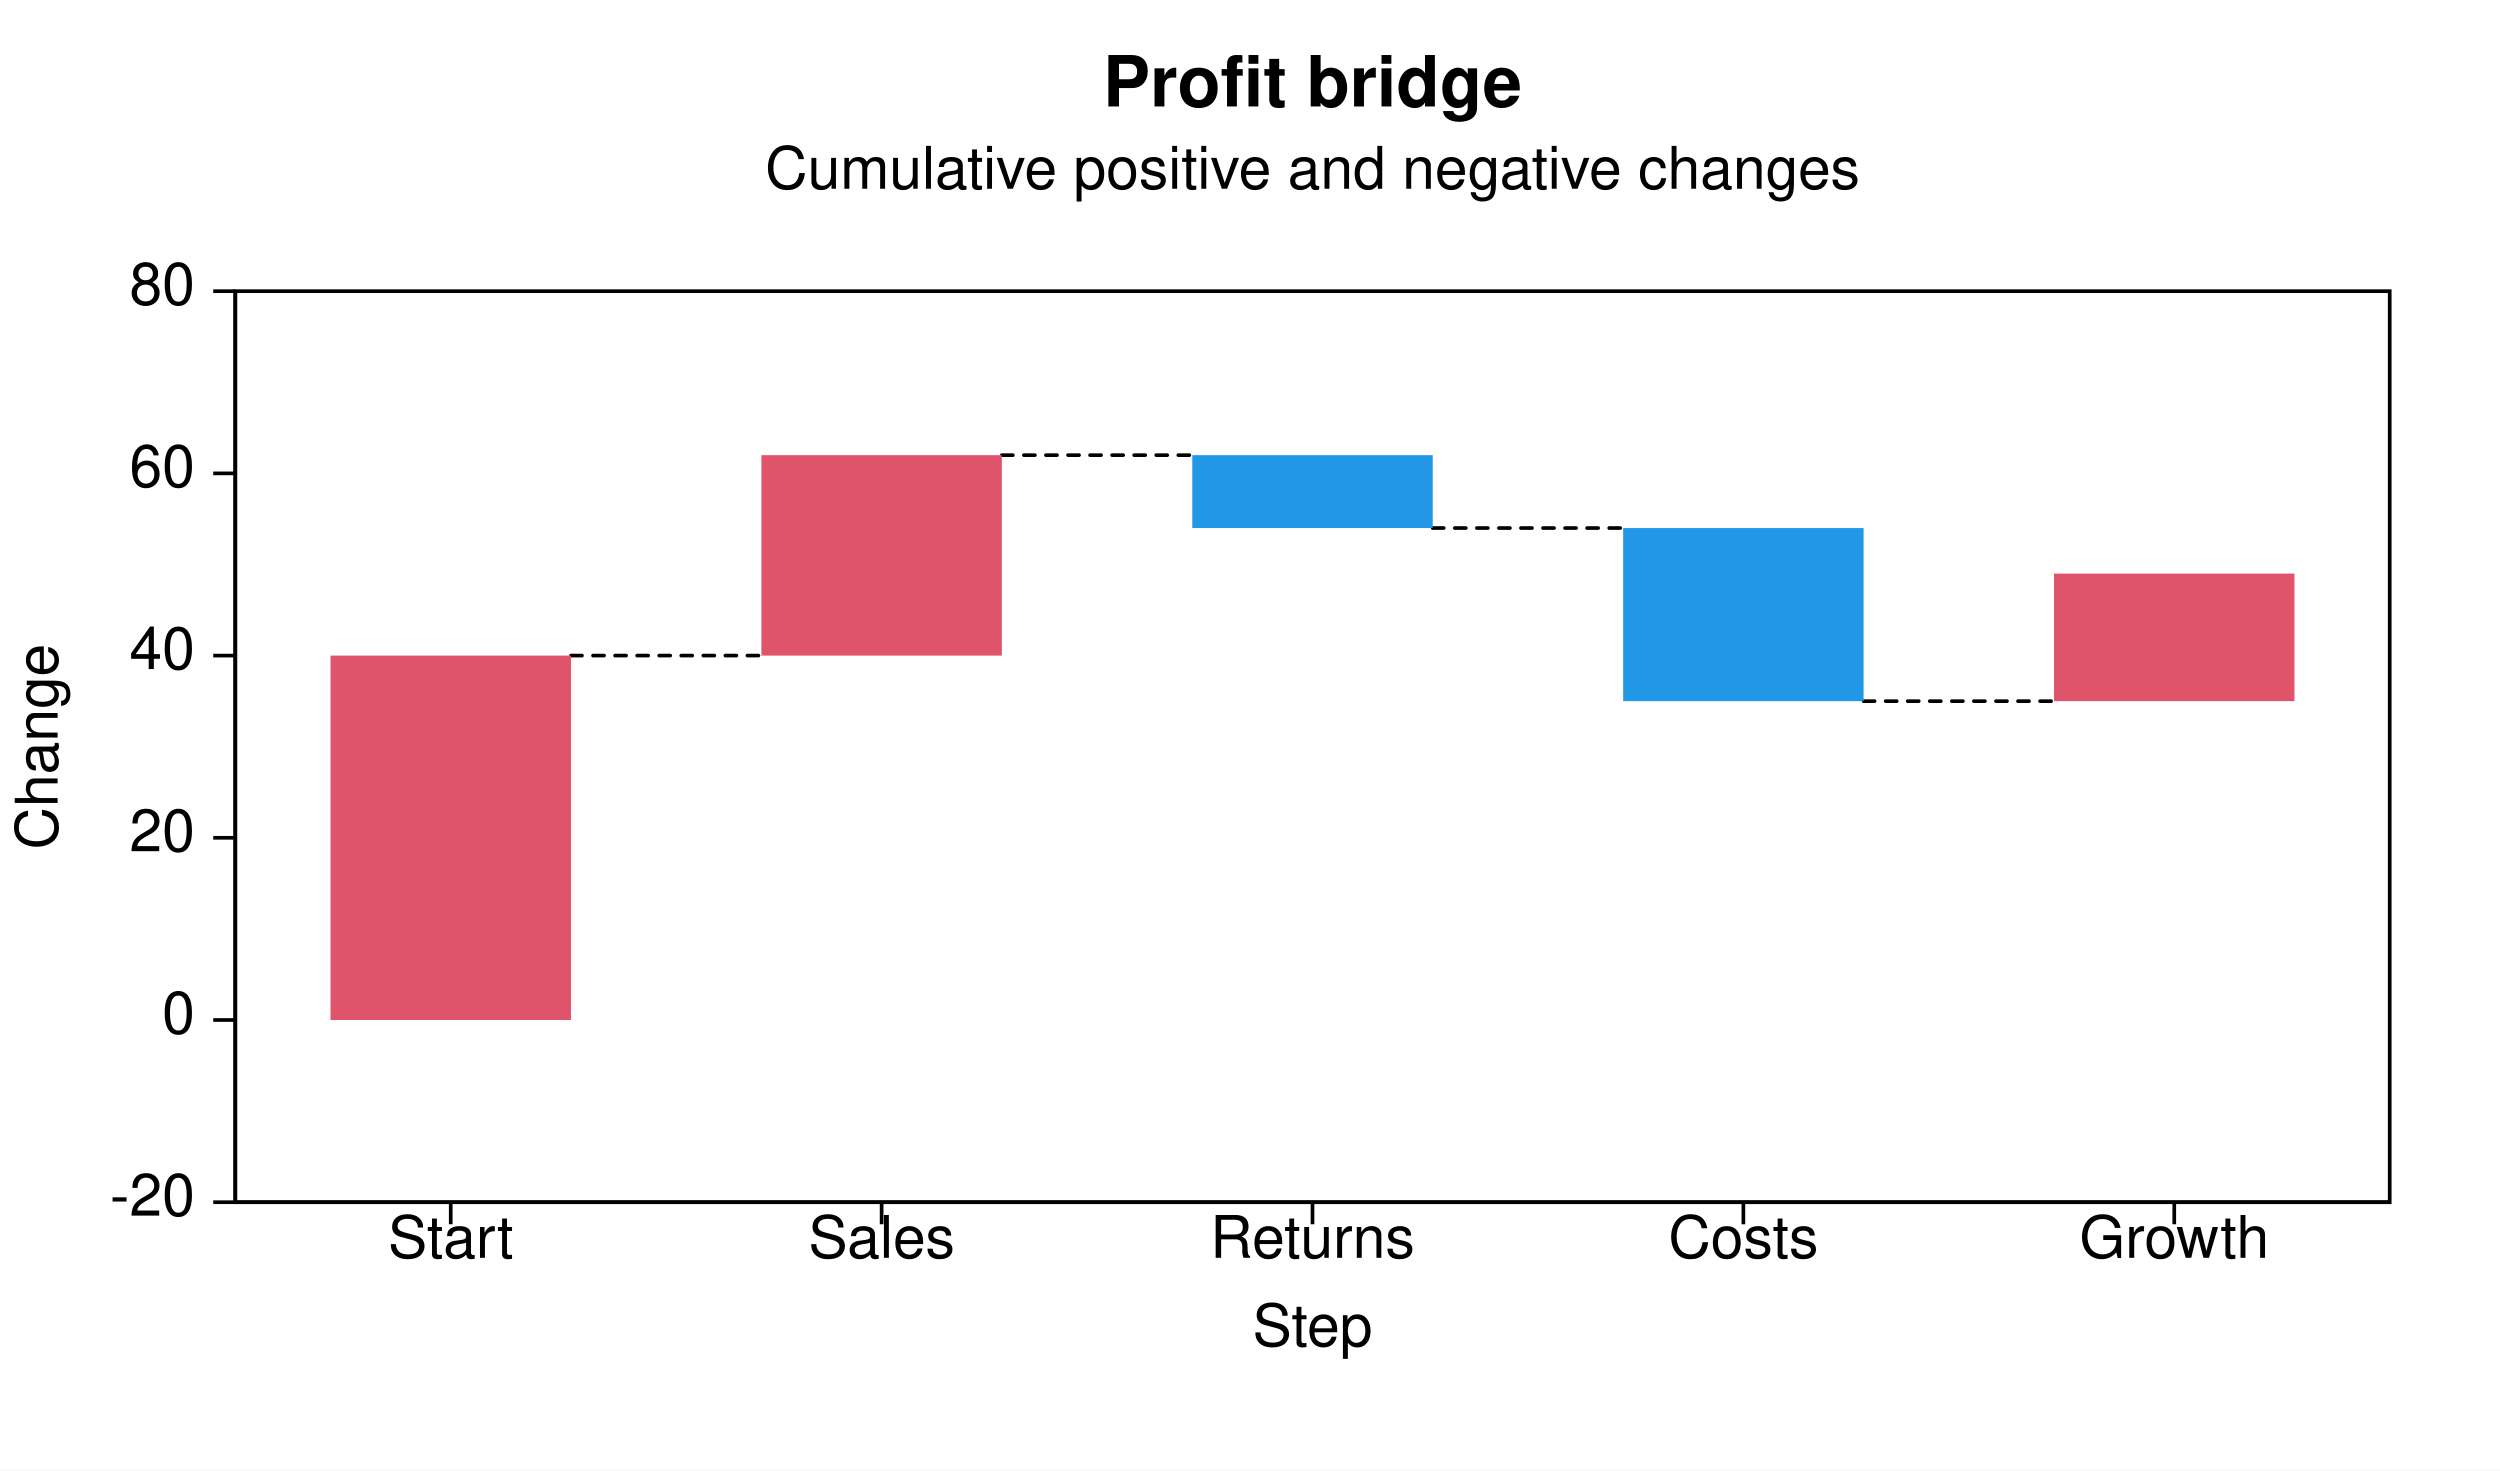
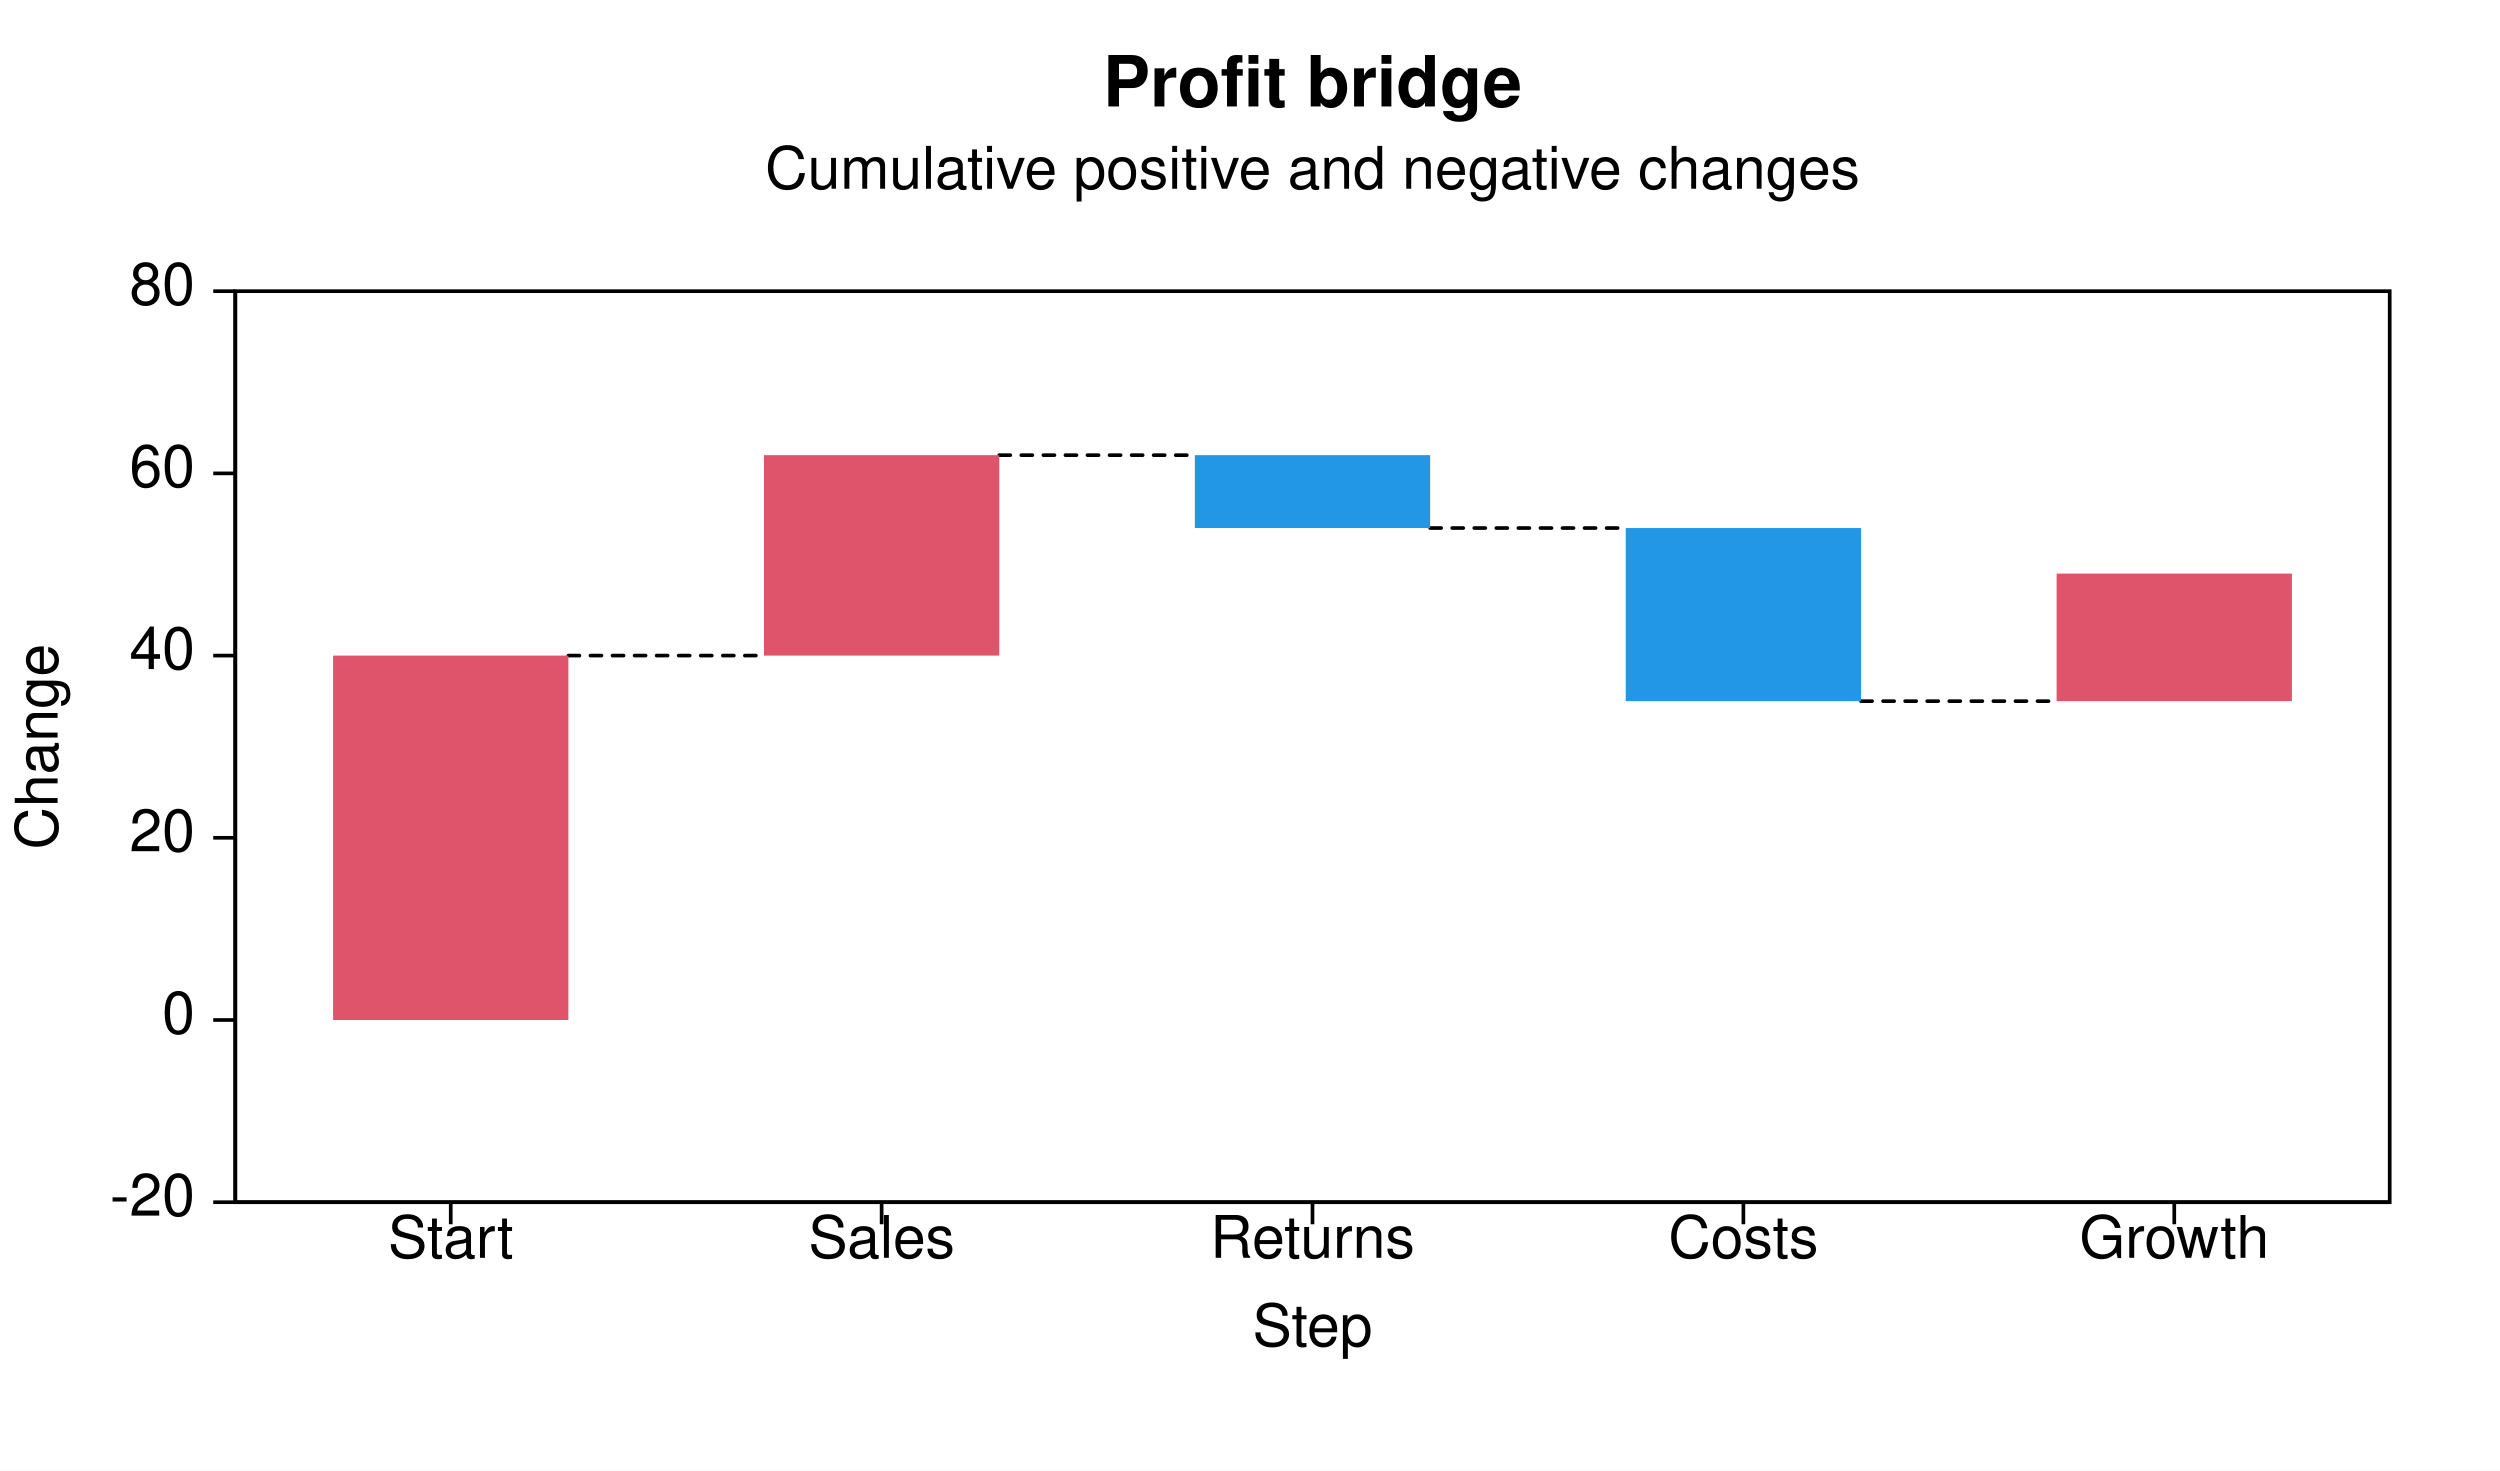
<svg xmlns="http://www.w3.org/2000/svg" width="680" height="400" viewBox="0 0 680 400" role="img" aria-labelledby="title description">
  <defs>
    <clipPath id="clip-1">
      <rect x="64" y="79.2" width="586" height="247.8" />
    </clipPath>
  </defs>
  <rect width="100%" height="100%" fill="#FFFFFF" />
  <g data-scene-node="scene:root">
    <rect data-scene-node="chart:panel" x="64" y="79.2" width="586" height="247.8" rx="0" fill="#FFFFFF" />
    <g data-scene-node="layer-0:group" clip-path="url(#clip-1)">
-       <line data-scene-node="layer-0:connector:0" x1="155.299" y1="178.32" x2="207.101" y2="178.32" fill="none" stroke="#000000" stroke-width="1" stroke-dasharray="3 3" stroke-linecap="round" />
-       <line data-scene-node="layer-0:connector:1" x1="272.499" y1="123.804" x2="324.301" y2="123.804" fill="none" stroke="#000000" stroke-width="1" stroke-dasharray="3 3" stroke-linecap="round" />
-       <line data-scene-node="layer-0:connector:2" x1="389.699" y1="143.628" x2="441.501" y2="143.628" fill="none" stroke="#000000" stroke-width="1" stroke-dasharray="3 3" stroke-linecap="round" />
-       <line data-scene-node="layer-0:connector:3" x1="506.899" y1="190.71" x2="558.701" y2="190.71" fill="none" stroke="#000000" stroke-width="1" stroke-dasharray="3 3" stroke-linecap="round" />
-       <rect data-scene-node="layer-0:waterfall:0" x="89.901" y="178.32" width="65.398" height="99.12" rx="0" fill="#DF536B" />
-       <rect data-scene-node="layer-0:waterfall:1" x="207.101" y="123.804" width="65.398" height="54.516" rx="0" fill="#DF536B" />
-       <rect data-scene-node="layer-0:waterfall:2" x="324.301" y="123.804" width="65.398" height="19.824" rx="0" fill="#2297E6" />
-       <rect data-scene-node="layer-0:waterfall:3" x="441.501" y="143.628" width="65.398" height="47.082" rx="0" fill="#2297E6" />
-       <rect data-scene-node="layer-0:waterfall:4" x="558.701" y="156.018" width="65.398" height="34.692" rx="0" fill="#DF536B" />
+       <line data-scene-node="layer-0:connector:0" x1="154.6" y1="178.32" x2="207.8" y2="178.32" fill="none" stroke="#000000" stroke-width="1" stroke-dasharray="3 3" stroke-linecap="round" />
+       <line data-scene-node="layer-0:connector:1" x1="271.8" y1="123.804" x2="325" y2="123.804" fill="none" stroke="#000000" stroke-width="1" stroke-dasharray="3 3" stroke-linecap="round" />
+       <line data-scene-node="layer-0:connector:2" x1="389" y1="143.628" x2="442.2" y2="143.628" fill="none" stroke="#000000" stroke-width="1" stroke-dasharray="3 3" stroke-linecap="round" />
+       <line data-scene-node="layer-0:connector:3" x1="506.2" y1="190.71" x2="559.4" y2="190.71" fill="none" stroke="#000000" stroke-width="1" stroke-dasharray="3 3" stroke-linecap="round" />
+       <rect data-scene-node="layer-0:waterfall:0" x="90.6" y="178.32" width="64" height="99.12" rx="0" fill="#DF536B" />
+       <rect data-scene-node="layer-0:waterfall:1" x="207.8" y="123.804" width="64" height="54.516" rx="0" fill="#DF536B" />
+       <rect data-scene-node="layer-0:waterfall:2" x="325" y="123.804" width="64" height="19.824" rx="0" fill="#2297E6" />
+       <rect data-scene-node="layer-0:waterfall:3" x="442.2" y="143.628" width="64" height="47.082" rx="0" fill="#2297E6" />
+       <rect data-scene-node="layer-0:waterfall:4" x="559.4" y="156.018" width="64" height="34.692" rx="0" fill="#DF536B" />
    </g>
    <line data-scene-node="axis-x:line" x1="64" y1="327" x2="650" y2="327" fill="none" stroke="#000000" stroke-width="1" stroke-linecap="butt" />
    <line data-scene-node="axis-x:tick:0" x1="122.6" y1="327" x2="122.6" y2="333" fill="none" stroke="#000000" stroke-width="1" stroke-linecap="butt" />
    <line data-scene-node="axis-x:tick:1" x1="239.8" y1="327" x2="239.8" y2="333" fill="none" stroke="#000000" stroke-width="1" stroke-linecap="butt" />
    <line data-scene-node="axis-x:tick:2" x1="357" y1="327" x2="357" y2="333" fill="none" stroke="#000000" stroke-width="1" stroke-linecap="butt" />
    <line data-scene-node="axis-x:tick:3" x1="474.2" y1="327" x2="474.2" y2="333" fill="none" stroke="#000000" stroke-width="1" stroke-linecap="butt" />
    <line data-scene-node="axis-x:tick:4" x1="591.4" y1="327" x2="591.4" y2="333" fill="none" stroke="#000000" stroke-width="1" stroke-linecap="butt" />
    <line data-scene-node="axis-y:line" x1="64" y1="79.2" x2="64" y2="327" fill="none" stroke="#000000" stroke-width="1" stroke-linecap="butt" />
    <line data-scene-node="axis-y:tick:0" x1="64" y1="327" x2="58" y2="327" fill="none" stroke="#000000" stroke-width="1" stroke-linecap="butt" />
    <line data-scene-node="axis-y:tick:1" x1="64" y1="277.44" x2="58" y2="277.44" fill="none" stroke="#000000" stroke-width="1" stroke-linecap="butt" />
    <line data-scene-node="axis-y:tick:2" x1="64" y1="227.88" x2="58" y2="227.88" fill="none" stroke="#000000" stroke-width="1" stroke-linecap="butt" />
    <line data-scene-node="axis-y:tick:3" x1="64" y1="178.32" x2="58" y2="178.32" fill="none" stroke="#000000" stroke-width="1" stroke-linecap="butt" />
    <line data-scene-node="axis-y:tick:4" x1="64" y1="128.76" x2="58" y2="128.76" fill="none" stroke="#000000" stroke-width="1" stroke-linecap="butt" />
    <line data-scene-node="axis-y:tick:5" x1="64" y1="79.2" x2="58" y2="79.2" fill="none" stroke="#000000" stroke-width="1" stroke-linecap="butt" />
    <rect data-scene-node="chart:plot-box" x="64" y="79.2" width="586" height="247.8" rx="0" fill="none" stroke="#000000" stroke-width="1" />
    <text data-scene-node="axis-x:label:0" x="122.6" y="338" fill="#000000" font-family="Helvetica, Arial, sans-serif" font-size="16" font-weight="400" text-anchor="middle" dominant-baseline="text-before-edge">Start</text>
    <text data-scene-node="axis-x:label:1" x="239.8" y="338" fill="#000000" font-family="Helvetica, Arial, sans-serif" font-size="16" font-weight="400" text-anchor="middle" dominant-baseline="text-before-edge">Sales</text>
    <text data-scene-node="axis-x:label:2" x="357" y="338" fill="#000000" font-family="Helvetica, Arial, sans-serif" font-size="16" font-weight="400" text-anchor="middle" dominant-baseline="text-before-edge">Returns</text>
    <text data-scene-node="axis-x:label:3" x="474.2" y="338" fill="#000000" font-family="Helvetica, Arial, sans-serif" font-size="16" font-weight="400" text-anchor="middle" dominant-baseline="text-before-edge">Costs</text>
    <text data-scene-node="axis-x:label:4" x="591.4" y="338" fill="#000000" font-family="Helvetica, Arial, sans-serif" font-size="16" font-weight="400" text-anchor="middle" dominant-baseline="text-before-edge">Growth</text>
    <text data-scene-node="axis-x:title" x="357" y="362" fill="#000000" font-family="Helvetica, Arial, sans-serif" font-size="16" font-weight="400" text-anchor="middle" dominant-baseline="text-before-edge">Step</text>
    <text data-scene-node="axis-y:label:0" x="53" y="327" fill="#000000" font-family="Helvetica, Arial, sans-serif" font-size="16" font-weight="400" text-anchor="end" dominant-baseline="central">-20</text>
    <text data-scene-node="axis-y:label:1" x="53" y="277.44" fill="#000000" font-family="Helvetica, Arial, sans-serif" font-size="16" font-weight="400" text-anchor="end" dominant-baseline="central">0</text>
    <text data-scene-node="axis-y:label:2" x="53" y="227.88" fill="#000000" font-family="Helvetica, Arial, sans-serif" font-size="16" font-weight="400" text-anchor="end" dominant-baseline="central">20</text>
    <text data-scene-node="axis-y:label:3" x="53" y="178.32" fill="#000000" font-family="Helvetica, Arial, sans-serif" font-size="16" font-weight="400" text-anchor="end" dominant-baseline="central">40</text>
    <text data-scene-node="axis-y:label:4" x="53" y="128.76" fill="#000000" font-family="Helvetica, Arial, sans-serif" font-size="16" font-weight="400" text-anchor="end" dominant-baseline="central">60</text>
    <text data-scene-node="axis-y:label:5" x="53" y="79.2" fill="#000000" font-family="Helvetica, Arial, sans-serif" font-size="16" font-weight="400" text-anchor="end" dominant-baseline="central">80</text>
    <text data-scene-node="axis-y:title" x="12" y="203.1" fill="#000000" font-family="Helvetica, Arial, sans-serif" font-size="16" font-weight="400" text-anchor="middle" dominant-baseline="central" transform="rotate(-90 12 203.1)">Change</text>
    <text data-scene-node="chart:title" x="357" y="24" fill="#000000" font-family="Helvetica, Arial, sans-serif" font-size="19.2" font-weight="700" text-anchor="middle" dominant-baseline="text-before-edge">Profit bridge</text>
    <text data-scene-node="chart:subtitle" x="357" y="47.2" fill="#000000" font-family="Helvetica, Arial, sans-serif" font-size="16" font-weight="400" text-anchor="middle" dominant-baseline="text-before-edge">Cumulative positive and negative changes</text>
  </g>
</svg>
